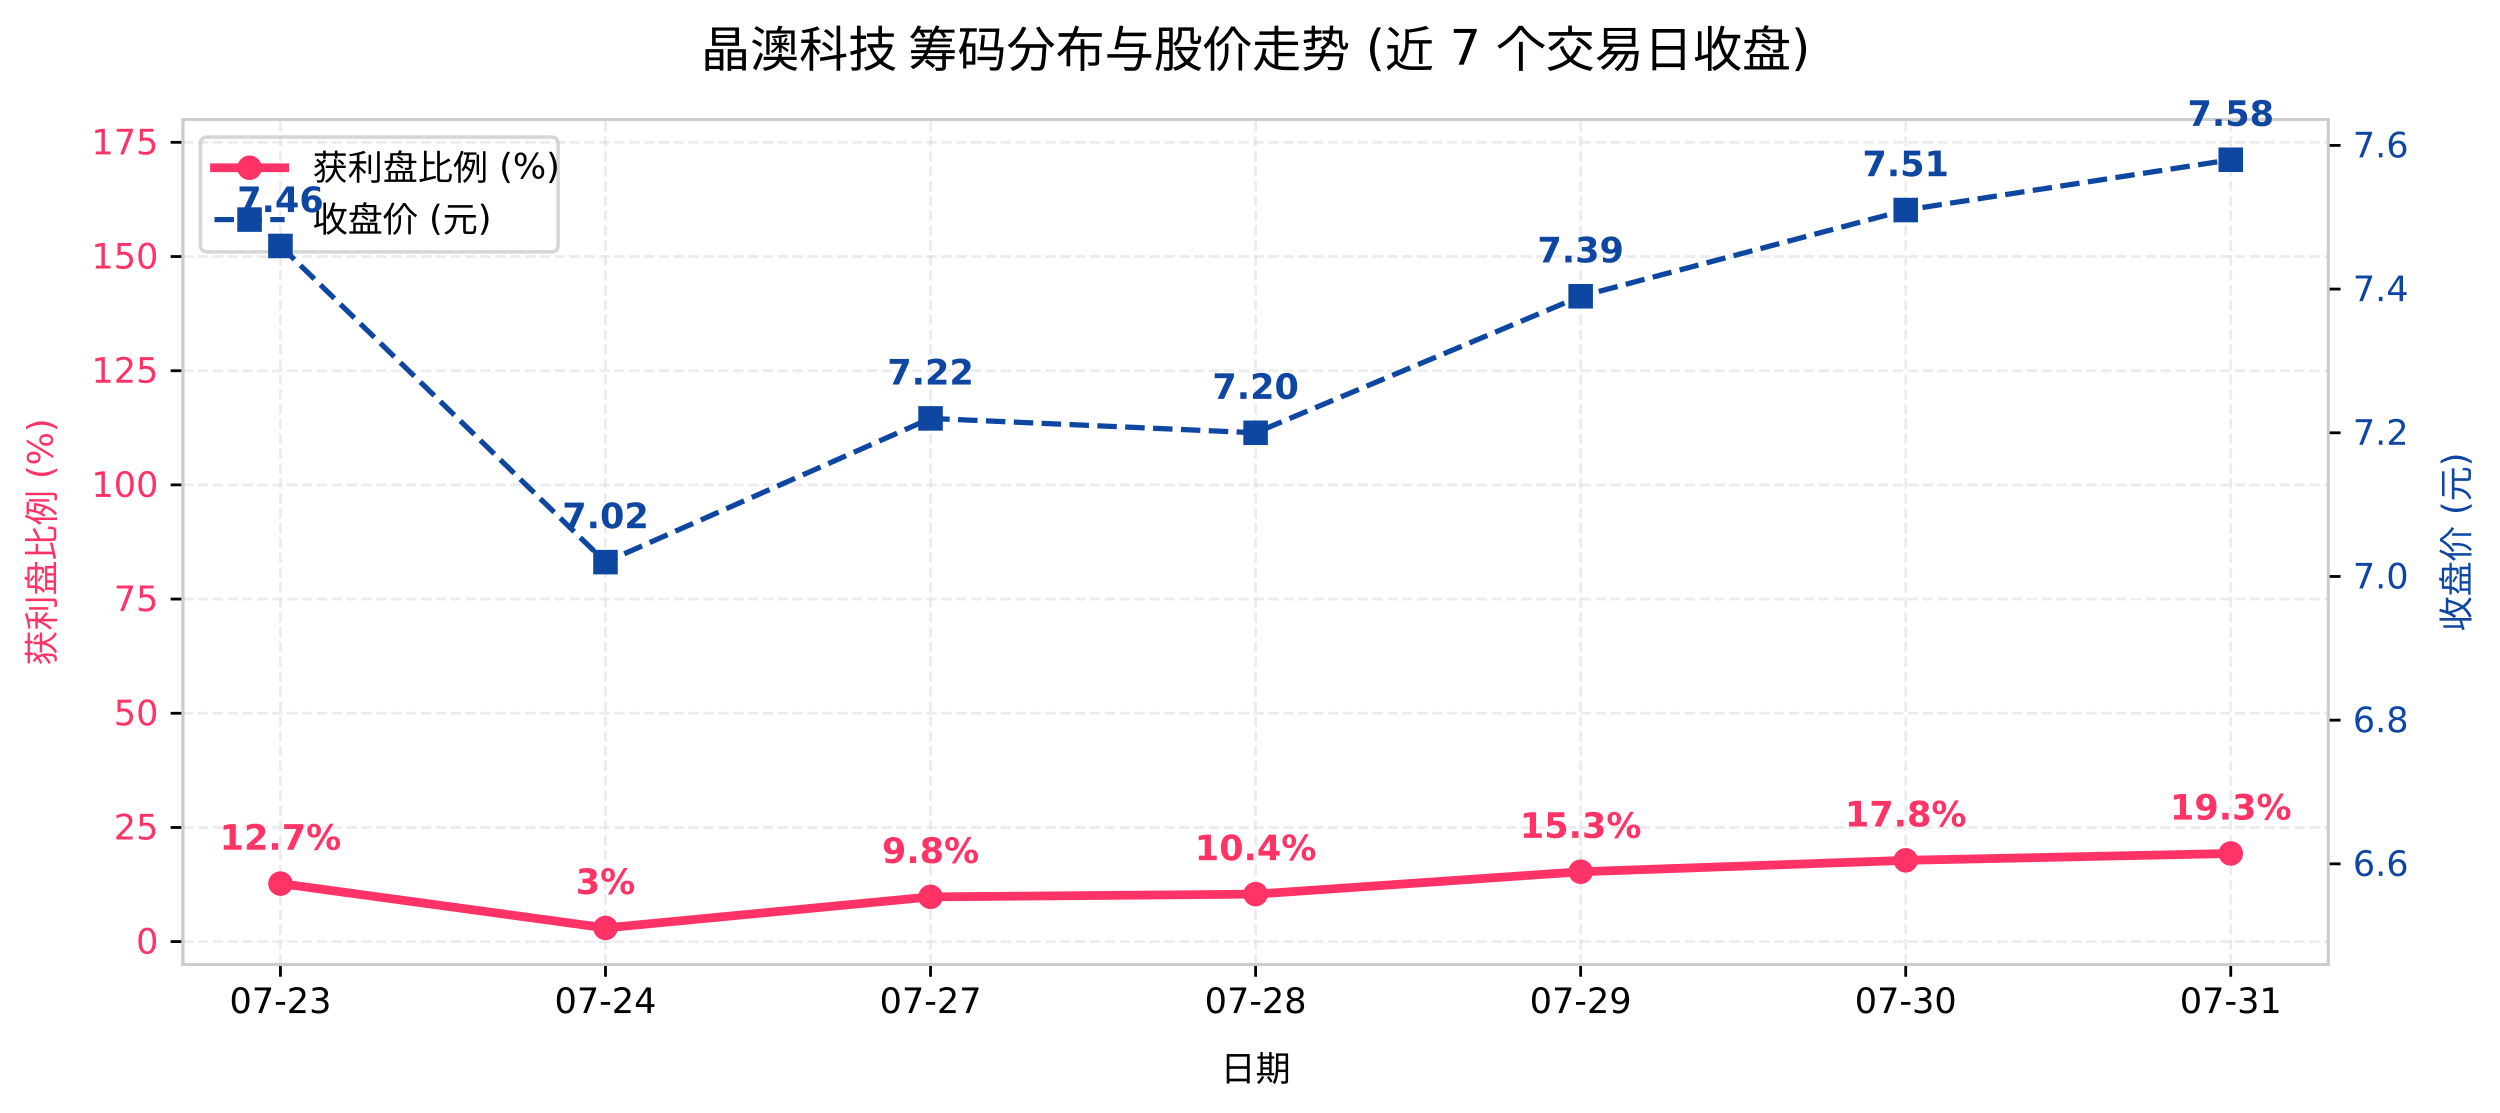
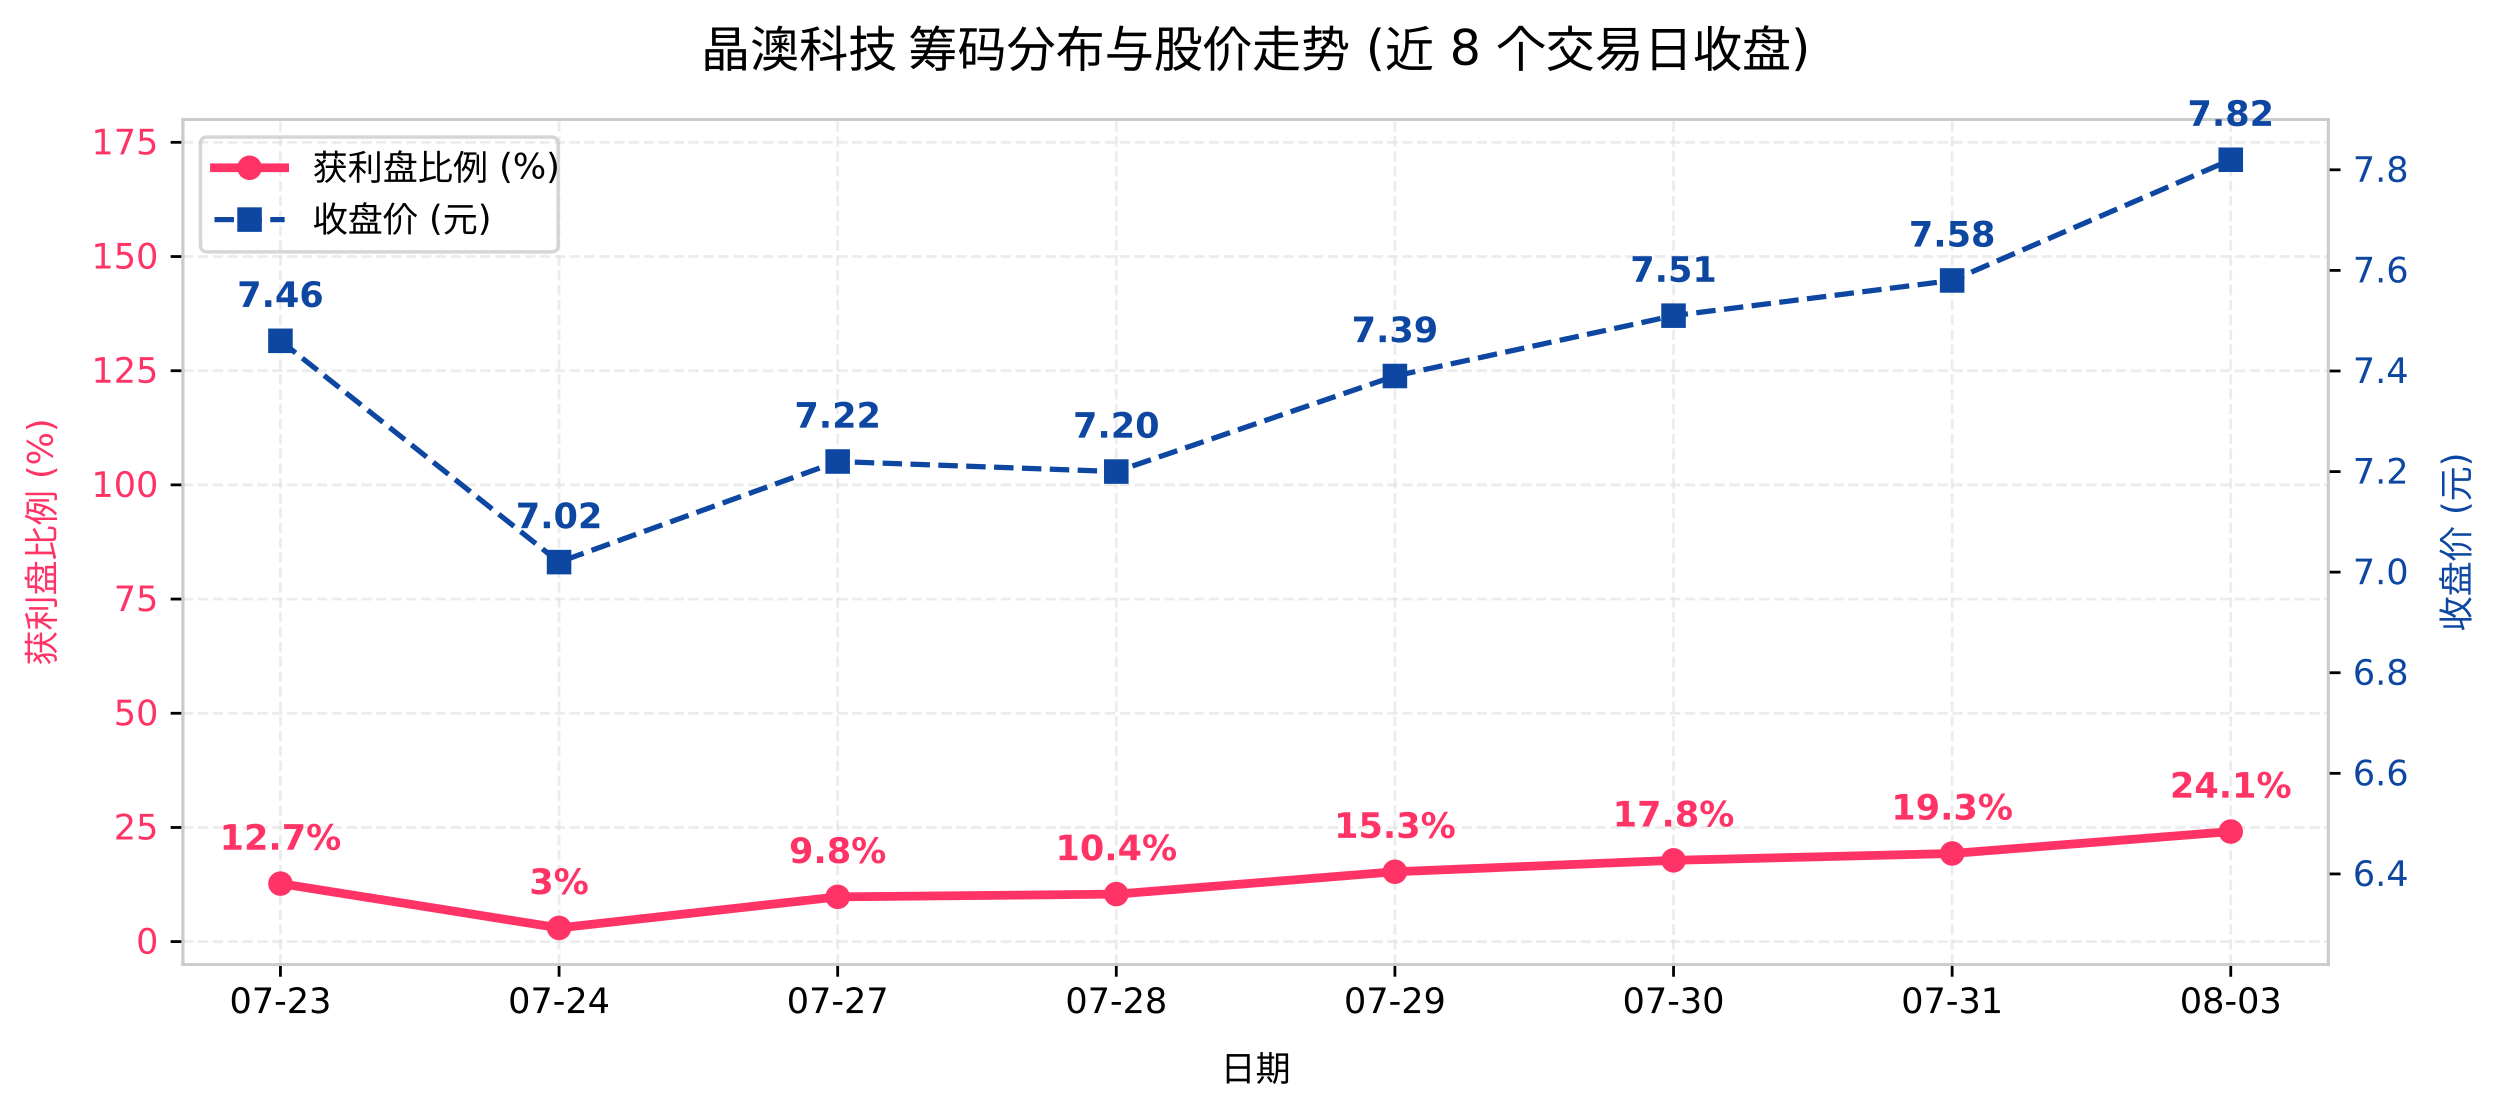
<svg xmlns="http://www.w3.org/2000/svg" xmlns:xlink="http://www.w3.org/1999/xlink" width="712.881pt" height="317.148pt" viewBox="0 0 712.881 317.148" version="1.1">
  <defs>
    <style type="text/css">*{stroke-linejoin: round; stroke-linecap: butt}</style>
  </defs>
  <g id="figure_1">
    <g id="patch_1">
      <path d="M 0 317.148  L 712.881 317.148  L 712.881 0  L 0 0  L 0 317.148  z " style="fill: none" />
    </g>
    <g id="axes_1">
      <g id="patch_2">
        <path d="M 52.163 275.017  L 663.913 275.017  L 663.913 34.08  L 52.163 34.08  L 52.163 275.017  z " style="fill: none" />
      </g>
      <g id="matplotlib.axis_1">
        <g id="xtick_1">
          <g id="line2d_1">
-             <path d="M 79.969 275.017  L 79.969 34.08  " clip-path="url(#pd3980b3809)" style="fill: none; stroke-dasharray: 2.96,1.28; stroke-dashoffset: 0; stroke: #e0e0e0; stroke-opacity: 0.6; stroke-width: 0.8" />
+             <path d="M 79.969 275.017  L 79.969 34.08  " clip-path="url(#p3a88a38e28)" style="fill: none; stroke-dasharray: 2.96,1.28; stroke-dashoffset: 0; stroke: #e0e0e0; stroke-opacity: 0.6; stroke-width: 0.8" />
          </g>
          <g id="line2d_2">
            <defs>
-               <path id="m046293ab1d" d="M 0 0  L 0 3.5  " style="stroke: #000000; stroke-width: 0.8" />
+               <path id="m95f840497d" d="M 0 0  L 0 3.5  " style="stroke: #000000; stroke-width: 0.8" />
            </defs>
            <g>
-               <use xlink:href="#m046293ab1d" x="79.969" y="275.017" style="stroke: #000000; stroke-width: 0.8" />
+               <use xlink:href="#m95f840497d" x="79.969" y="275.017" style="stroke: #000000; stroke-width: 0.8" />
            </g>
          </g>
          <g id="text_1">
            <text style="font: 10px 'WenQuanYi Zen Hei', 'DejaVu Sans', 'Arial', sans-serif; text-anchor: middle" x="79.969" y="288.873" transform="rotate(-0 79.96932 288.8728)">07-23</text>
          </g>
        </g>
        <g id="xtick_2">
          <g id="line2d_3">
-             <path d="M 172.659 275.017  L 172.659 34.08  " clip-path="url(#pd3980b3809)" style="fill: none; stroke-dasharray: 2.96,1.28; stroke-dashoffset: 0; stroke: #e0e0e0; stroke-opacity: 0.6; stroke-width: 0.8" />
+             <path d="M 159.417 275.017  L 159.417 34.08  " clip-path="url(#p3a88a38e28)" style="fill: none; stroke-dasharray: 2.96,1.28; stroke-dashoffset: 0; stroke: #e0e0e0; stroke-opacity: 0.6; stroke-width: 0.8" />
          </g>
          <g id="line2d_4">
            <g>
-               <use xlink:href="#m046293ab1d" x="172.659" y="275.017" style="stroke: #000000; stroke-width: 0.8" />
+               <use xlink:href="#m95f840497d" x="159.417" y="275.017" style="stroke: #000000; stroke-width: 0.8" />
            </g>
          </g>
          <g id="text_2">
-             <text style="font: 10px 'WenQuanYi Zen Hei', 'DejaVu Sans', 'Arial', sans-serif; text-anchor: middle" x="172.659" y="288.873" transform="rotate(-0 172.6587 288.8728)">07-24</text>
+             <text style="font: 10px 'WenQuanYi Zen Hei', 'DejaVu Sans', 'Arial', sans-serif; text-anchor: middle" x="159.417" y="288.873" transform="rotate(-0 159.4174 288.8728)">07-24</text>
          </g>
        </g>
        <g id="xtick_3">
          <g id="line2d_5">
-             <path d="M 265.348 275.017  L 265.348 34.08  " clip-path="url(#pd3980b3809)" style="fill: none; stroke-dasharray: 2.96,1.28; stroke-dashoffset: 0; stroke: #e0e0e0; stroke-opacity: 0.6; stroke-width: 0.8" />
+             <path d="M 238.865 275.017  L 238.865 34.08  " clip-path="url(#p3a88a38e28)" style="fill: none; stroke-dasharray: 2.96,1.28; stroke-dashoffset: 0; stroke: #e0e0e0; stroke-opacity: 0.6; stroke-width: 0.8" />
          </g>
          <g id="line2d_6">
            <g>
-               <use xlink:href="#m046293ab1d" x="265.348" y="275.017" style="stroke: #000000; stroke-width: 0.8" />
+               <use xlink:href="#m95f840497d" x="238.865" y="275.017" style="stroke: #000000; stroke-width: 0.8" />
            </g>
          </g>
          <g id="text_3">
-             <text style="font: 10px 'WenQuanYi Zen Hei', 'DejaVu Sans', 'Arial', sans-serif; text-anchor: middle" x="265.348" y="288.873" transform="rotate(-0 265.3481 288.8728)">07-27</text>
+             <text style="font: 10px 'WenQuanYi Zen Hei', 'DejaVu Sans', 'Arial', sans-serif; text-anchor: middle" x="238.865" y="288.873" transform="rotate(-0 238.8654 288.8728)">07-27</text>
          </g>
        </g>
        <g id="xtick_4">
          <g id="line2d_7">
-             <path d="M 358.038 275.017  L 358.038 34.08  " clip-path="url(#pd3980b3809)" style="fill: none; stroke-dasharray: 2.96,1.28; stroke-dashoffset: 0; stroke: #e0e0e0; stroke-opacity: 0.6; stroke-width: 0.8" />
+             <path d="M 318.313 275.017  L 318.313 34.08  " clip-path="url(#p3a88a38e28)" style="fill: none; stroke-dasharray: 2.96,1.28; stroke-dashoffset: 0; stroke: #e0e0e0; stroke-opacity: 0.6; stroke-width: 0.8" />
          </g>
          <g id="line2d_8">
            <g>
-               <use xlink:href="#m046293ab1d" x="358.038" y="275.017" style="stroke: #000000; stroke-width: 0.8" />
+               <use xlink:href="#m95f840497d" x="318.313" y="275.017" style="stroke: #000000; stroke-width: 0.8" />
            </g>
          </g>
          <g id="text_4">
-             <text style="font: 10px 'WenQuanYi Zen Hei', 'DejaVu Sans', 'Arial', sans-serif; text-anchor: middle" x="358.038" y="288.873" transform="rotate(-0 358.0375 288.8728)">07-28</text>
+             <text style="font: 10px 'WenQuanYi Zen Hei', 'DejaVu Sans', 'Arial', sans-serif; text-anchor: middle" x="318.313" y="288.873" transform="rotate(-0 318.3135 288.8728)">07-28</text>
          </g>
        </g>
        <g id="xtick_5">
          <g id="line2d_9">
-             <path d="M 450.727 275.017  L 450.727 34.08  " clip-path="url(#pd3980b3809)" style="fill: none; stroke-dasharray: 2.96,1.28; stroke-dashoffset: 0; stroke: #e0e0e0; stroke-opacity: 0.6; stroke-width: 0.8" />
+             <path d="M 397.762 275.017  L 397.762 34.08  " clip-path="url(#p3a88a38e28)" style="fill: none; stroke-dasharray: 2.96,1.28; stroke-dashoffset: 0; stroke: #e0e0e0; stroke-opacity: 0.6; stroke-width: 0.8" />
          </g>
          <g id="line2d_10">
            <g>
-               <use xlink:href="#m046293ab1d" x="450.727" y="275.017" style="stroke: #000000; stroke-width: 0.8" />
+               <use xlink:href="#m95f840497d" x="397.762" y="275.017" style="stroke: #000000; stroke-width: 0.8" />
            </g>
          </g>
          <g id="text_5">
-             <text style="font: 10px 'WenQuanYi Zen Hei', 'DejaVu Sans', 'Arial', sans-serif; text-anchor: middle" x="450.727" y="288.873" transform="rotate(-0 450.7269 288.8728)">07-29</text>
+             <text style="font: 10px 'WenQuanYi Zen Hei', 'DejaVu Sans', 'Arial', sans-serif; text-anchor: middle" x="397.762" y="288.873" transform="rotate(-0 397.7615 288.8728)">07-29</text>
          </g>
        </g>
        <g id="xtick_6">
          <g id="line2d_11">
-             <path d="M 543.416 275.017  L 543.416 34.08  " clip-path="url(#pd3980b3809)" style="fill: none; stroke-dasharray: 2.96,1.28; stroke-dashoffset: 0; stroke: #e0e0e0; stroke-opacity: 0.6; stroke-width: 0.8" />
+             <path d="M 477.21 275.017  L 477.21 34.08  " clip-path="url(#p3a88a38e28)" style="fill: none; stroke-dasharray: 2.96,1.28; stroke-dashoffset: 0; stroke: #e0e0e0; stroke-opacity: 0.6; stroke-width: 0.8" />
          </g>
          <g id="line2d_12">
            <g>
-               <use xlink:href="#m046293ab1d" x="543.416" y="275.017" style="stroke: #000000; stroke-width: 0.8" />
+               <use xlink:href="#m95f840497d" x="477.21" y="275.017" style="stroke: #000000; stroke-width: 0.8" />
            </g>
          </g>
          <g id="text_6">
-             <text style="font: 10px 'WenQuanYi Zen Hei', 'DejaVu Sans', 'Arial', sans-serif; text-anchor: middle" x="543.416" y="288.873" transform="rotate(-0 543.4163 288.8728)">07-30</text>
+             <text style="font: 10px 'WenQuanYi Zen Hei', 'DejaVu Sans', 'Arial', sans-serif; text-anchor: middle" x="477.21" y="288.873" transform="rotate(-0 477.2096 288.8728)">07-30</text>
          </g>
        </g>
        <g id="xtick_7">
          <g id="line2d_13">
-             <path d="M 636.106 275.017  L 636.106 34.08  " clip-path="url(#pd3980b3809)" style="fill: none; stroke-dasharray: 2.96,1.28; stroke-dashoffset: 0; stroke: #e0e0e0; stroke-opacity: 0.6; stroke-width: 0.8" />
+             <path d="M 556.658 275.017  L 556.658 34.08  " clip-path="url(#p3a88a38e28)" style="fill: none; stroke-dasharray: 2.96,1.28; stroke-dashoffset: 0; stroke: #e0e0e0; stroke-opacity: 0.6; stroke-width: 0.8" />
          </g>
          <g id="line2d_14">
            <g>
-               <use xlink:href="#m046293ab1d" x="636.106" y="275.017" style="stroke: #000000; stroke-width: 0.8" />
+               <use xlink:href="#m95f840497d" x="556.658" y="275.017" style="stroke: #000000; stroke-width: 0.8" />
            </g>
          </g>
          <g id="text_7">
-             <text style="font: 10px 'WenQuanYi Zen Hei', 'DejaVu Sans', 'Arial', sans-serif; text-anchor: middle" x="636.106" y="288.873" transform="rotate(-0 636.1057 288.8728)">07-31</text>
-           </g>
-         </g>
-         <g id="text_8">
+             <text style="font: 10px 'WenQuanYi Zen Hei', 'DejaVu Sans', 'Arial', sans-serif; text-anchor: middle" x="556.658" y="288.873" transform="rotate(-0 556.6576 288.8728)">07-31</text>
+           </g>
+         </g>
+         <g id="xtick_8">
+           <g id="line2d_15">
+             <path d="M 636.106 275.017  L 636.106 34.08  " clip-path="url(#p3a88a38e28)" style="fill: none; stroke-dasharray: 2.96,1.28; stroke-dashoffset: 0; stroke: #e0e0e0; stroke-opacity: 0.6; stroke-width: 0.8" />
+           </g>
+           <g id="line2d_16">
+             <g>
+               <use xlink:href="#m95f840497d" x="636.106" y="275.017" style="stroke: #000000; stroke-width: 0.8" />
+             </g>
+           </g>
+           <g id="text_8">
+             <text style="font: 10px 'WenQuanYi Zen Hei', 'DejaVu Sans', 'Arial', sans-serif; text-anchor: middle" x="636.106" y="288.873" transform="rotate(-0 636.1057 288.8728)">08-03</text>
+           </g>
+         </g>
+         <g id="text_9">
          <text style="font: 10px 'WenQuanYi Zen Hei', 'DejaVu Sans', 'Arial', sans-serif; text-anchor: middle" x="358.038" y="308.287" transform="rotate(-0 358.0375 308.2869)">日期</text>
        </g>
      </g>
      <g id="matplotlib.axis_2">
        <g id="ytick_1">
-           <g id="line2d_15">
-             <path d="M 52.163 268.505  L 663.913 268.505  " clip-path="url(#pd3980b3809)" style="fill: none; stroke-dasharray: 2.96,1.28; stroke-dashoffset: 0; stroke: #e0e0e0; stroke-opacity: 0.6; stroke-width: 0.8" />
-           </g>
-           <g id="line2d_16">
+           <g id="line2d_17">
+             <path d="M 52.163 268.505  L 663.913 268.505  " clip-path="url(#p3a88a38e28)" style="fill: none; stroke-dasharray: 2.96,1.28; stroke-dashoffset: 0; stroke: #e0e0e0; stroke-opacity: 0.6; stroke-width: 0.8" />
+           </g>
+           <g id="line2d_18">
            <defs>
-               <path id="m2f184c5ee8" d="M 0 0  L -3.5 0  " style="stroke: #000000; stroke-width: 0.8" />
+               <path id="mf91c1b46e1" d="M 0 0  L -3.5 0  " style="stroke: #000000; stroke-width: 0.8" />
            </defs>
            <g>
-               <use xlink:href="#m2f184c5ee8" x="52.163" y="268.505" style="stroke: #000000; stroke-width: 0.8" />
-             </g>
-           </g>
-           <g id="text_9">
+               <use xlink:href="#mf91c1b46e1" x="52.163" y="268.505" style="stroke: #000000; stroke-width: 0.8" />
+             </g>
+           </g>
+           <g id="text_10">
            <text style="fill: #ff3366; font: 10px 'WenQuanYi Zen Hei', 'DejaVu Sans', 'Arial', sans-serif; text-anchor: end" x="45.163" y="271.933" transform="rotate(-0 45.1625 271.9329)">0</text>
          </g>
        </g>
        <g id="ytick_2">
-           <g id="line2d_17">
-             <path d="M 52.163 235.946  L 663.913 235.946  " clip-path="url(#pd3980b3809)" style="fill: none; stroke-dasharray: 2.96,1.28; stroke-dashoffset: 0; stroke: #e0e0e0; stroke-opacity: 0.6; stroke-width: 0.8" />
-           </g>
-           <g id="line2d_18">
-             <g>
-               <use xlink:href="#m2f184c5ee8" x="52.163" y="235.946" style="stroke: #000000; stroke-width: 0.8" />
-             </g>
-           </g>
-           <g id="text_10">
+           <g id="line2d_19">
+             <path d="M 52.163 235.946  L 663.913 235.946  " clip-path="url(#p3a88a38e28)" style="fill: none; stroke-dasharray: 2.96,1.28; stroke-dashoffset: 0; stroke: #e0e0e0; stroke-opacity: 0.6; stroke-width: 0.8" />
+           </g>
+           <g id="line2d_20">
+             <g>
+               <use xlink:href="#mf91c1b46e1" x="52.163" y="235.946" style="stroke: #000000; stroke-width: 0.8" />
+             </g>
+           </g>
+           <g id="text_11">
            <text style="fill: #ff3366; font: 10px 'WenQuanYi Zen Hei', 'DejaVu Sans', 'Arial', sans-serif; text-anchor: end" x="45.163" y="239.374" transform="rotate(-0 45.1625 239.3739)">25</text>
          </g>
        </g>
        <g id="ytick_3">
-           <g id="line2d_19">
-             <path d="M 52.163 203.387  L 663.913 203.387  " clip-path="url(#pd3980b3809)" style="fill: none; stroke-dasharray: 2.96,1.28; stroke-dashoffset: 0; stroke: #e0e0e0; stroke-opacity: 0.6; stroke-width: 0.8" />
-           </g>
-           <g id="line2d_20">
-             <g>
-               <use xlink:href="#m2f184c5ee8" x="52.163" y="203.387" style="stroke: #000000; stroke-width: 0.8" />
-             </g>
-           </g>
-           <g id="text_11">
+           <g id="line2d_21">
+             <path d="M 52.163 203.387  L 663.913 203.387  " clip-path="url(#p3a88a38e28)" style="fill: none; stroke-dasharray: 2.96,1.28; stroke-dashoffset: 0; stroke: #e0e0e0; stroke-opacity: 0.6; stroke-width: 0.8" />
+           </g>
+           <g id="line2d_22">
+             <g>
+               <use xlink:href="#mf91c1b46e1" x="52.163" y="203.387" style="stroke: #000000; stroke-width: 0.8" />
+             </g>
+           </g>
+           <g id="text_12">
            <text style="fill: #ff3366; font: 10px 'WenQuanYi Zen Hei', 'DejaVu Sans', 'Arial', sans-serif; text-anchor: end" x="45.163" y="206.815" transform="rotate(-0 45.1625 206.815)">50</text>
          </g>
        </g>
        <g id="ytick_4">
-           <g id="line2d_21">
-             <path d="M 52.163 170.828  L 663.913 170.828  " clip-path="url(#pd3980b3809)" style="fill: none; stroke-dasharray: 2.96,1.28; stroke-dashoffset: 0; stroke: #e0e0e0; stroke-opacity: 0.6; stroke-width: 0.8" />
-           </g>
-           <g id="line2d_22">
-             <g>
-               <use xlink:href="#m2f184c5ee8" x="52.163" y="170.828" style="stroke: #000000; stroke-width: 0.8" />
-             </g>
-           </g>
-           <g id="text_12">
+           <g id="line2d_23">
+             <path d="M 52.163 170.828  L 663.913 170.828  " clip-path="url(#p3a88a38e28)" style="fill: none; stroke-dasharray: 2.96,1.28; stroke-dashoffset: 0; stroke: #e0e0e0; stroke-opacity: 0.6; stroke-width: 0.8" />
+           </g>
+           <g id="line2d_24">
+             <g>
+               <use xlink:href="#mf91c1b46e1" x="52.163" y="170.828" style="stroke: #000000; stroke-width: 0.8" />
+             </g>
+           </g>
+           <g id="text_13">
            <text style="fill: #ff3366; font: 10px 'WenQuanYi Zen Hei', 'DejaVu Sans', 'Arial', sans-serif; text-anchor: end" x="45.163" y="174.256" transform="rotate(-0 45.1625 174.256)">75</text>
          </g>
        </g>
        <g id="ytick_5">
-           <g id="line2d_23">
-             <path d="M 52.163 138.269  L 663.913 138.269  " clip-path="url(#pd3980b3809)" style="fill: none; stroke-dasharray: 2.96,1.28; stroke-dashoffset: 0; stroke: #e0e0e0; stroke-opacity: 0.6; stroke-width: 0.8" />
-           </g>
-           <g id="line2d_24">
-             <g>
-               <use xlink:href="#m2f184c5ee8" x="52.163" y="138.269" style="stroke: #000000; stroke-width: 0.8" />
-             </g>
-           </g>
-           <g id="text_13">
+           <g id="line2d_25">
+             <path d="M 52.163 138.269  L 663.913 138.269  " clip-path="url(#p3a88a38e28)" style="fill: none; stroke-dasharray: 2.96,1.28; stroke-dashoffset: 0; stroke: #e0e0e0; stroke-opacity: 0.6; stroke-width: 0.8" />
+           </g>
+           <g id="line2d_26">
+             <g>
+               <use xlink:href="#mf91c1b46e1" x="52.163" y="138.269" style="stroke: #000000; stroke-width: 0.8" />
+             </g>
+           </g>
+           <g id="text_14">
            <text style="fill: #ff3366; font: 10px 'WenQuanYi Zen Hei', 'DejaVu Sans', 'Arial', sans-serif; text-anchor: end" x="45.163" y="141.697" transform="rotate(-0 45.1625 141.6971)">100</text>
          </g>
        </g>
        <g id="ytick_6">
-           <g id="line2d_25">
-             <path d="M 52.163 105.71  L 663.913 105.71  " clip-path="url(#pd3980b3809)" style="fill: none; stroke-dasharray: 2.96,1.28; stroke-dashoffset: 0; stroke: #e0e0e0; stroke-opacity: 0.6; stroke-width: 0.8" />
-           </g>
-           <g id="line2d_26">
-             <g>
-               <use xlink:href="#m2f184c5ee8" x="52.163" y="105.71" style="stroke: #000000; stroke-width: 0.8" />
-             </g>
-           </g>
-           <g id="text_14">
+           <g id="line2d_27">
+             <path d="M 52.163 105.71  L 663.913 105.71  " clip-path="url(#p3a88a38e28)" style="fill: none; stroke-dasharray: 2.96,1.28; stroke-dashoffset: 0; stroke: #e0e0e0; stroke-opacity: 0.6; stroke-width: 0.8" />
+           </g>
+           <g id="line2d_28">
+             <g>
+               <use xlink:href="#mf91c1b46e1" x="52.163" y="105.71" style="stroke: #000000; stroke-width: 0.8" />
+             </g>
+           </g>
+           <g id="text_15">
            <text style="fill: #ff3366; font: 10px 'WenQuanYi Zen Hei', 'DejaVu Sans', 'Arial', sans-serif; text-anchor: end" x="45.163" y="109.138" transform="rotate(-0 45.1625 109.1381)">125</text>
          </g>
        </g>
        <g id="ytick_7">
-           <g id="line2d_27">
-             <path d="M 52.163 73.151  L 663.913 73.151  " clip-path="url(#pd3980b3809)" style="fill: none; stroke-dasharray: 2.96,1.28; stroke-dashoffset: 0; stroke: #e0e0e0; stroke-opacity: 0.6; stroke-width: 0.8" />
-           </g>
-           <g id="line2d_28">
-             <g>
-               <use xlink:href="#m2f184c5ee8" x="52.163" y="73.151" style="stroke: #000000; stroke-width: 0.8" />
-             </g>
-           </g>
-           <g id="text_15">
+           <g id="line2d_29">
+             <path d="M 52.163 73.151  L 663.913 73.151  " clip-path="url(#p3a88a38e28)" style="fill: none; stroke-dasharray: 2.96,1.28; stroke-dashoffset: 0; stroke: #e0e0e0; stroke-opacity: 0.6; stroke-width: 0.8" />
+           </g>
+           <g id="line2d_30">
+             <g>
+               <use xlink:href="#mf91c1b46e1" x="52.163" y="73.151" style="stroke: #000000; stroke-width: 0.8" />
+             </g>
+           </g>
+           <g id="text_16">
            <text style="fill: #ff3366; font: 10px 'WenQuanYi Zen Hei', 'DejaVu Sans', 'Arial', sans-serif; text-anchor: end" x="45.163" y="76.579" transform="rotate(-0 45.1625 76.57918)">150</text>
          </g>
        </g>
        <g id="ytick_8">
-           <g id="line2d_29">
-             <path d="M 52.163 40.592  L 663.913 40.592  " clip-path="url(#pd3980b3809)" style="fill: none; stroke-dasharray: 2.96,1.28; stroke-dashoffset: 0; stroke: #e0e0e0; stroke-opacity: 0.6; stroke-width: 0.8" />
-           </g>
-           <g id="line2d_30">
-             <g>
-               <use xlink:href="#m2f184c5ee8" x="52.163" y="40.592" style="stroke: #000000; stroke-width: 0.8" />
-             </g>
-           </g>
-           <g id="text_16">
+           <g id="line2d_31">
+             <path d="M 52.163 40.592  L 663.913 40.592  " clip-path="url(#p3a88a38e28)" style="fill: none; stroke-dasharray: 2.96,1.28; stroke-dashoffset: 0; stroke: #e0e0e0; stroke-opacity: 0.6; stroke-width: 0.8" />
+           </g>
+           <g id="line2d_32">
+             <g>
+               <use xlink:href="#mf91c1b46e1" x="52.163" y="40.592" style="stroke: #000000; stroke-width: 0.8" />
+             </g>
+           </g>
+           <g id="text_17">
            <text style="fill: #ff3366; font: 10px 'WenQuanYi Zen Hei', 'DejaVu Sans', 'Arial', sans-serif; text-anchor: end" x="45.163" y="44.02" transform="rotate(-0 45.1625 44.02023)">175</text>
          </g>
        </g>
-         <g id="text_17">
+         <g id="text_18">
          <text style="fill: #ff3366; font: 10px 'WenQuanYi Zen Hei', 'DejaVu Sans', 'Arial', sans-serif; text-anchor: middle" x="15.463" y="154.548" transform="rotate(-90 15.4625 154.5484)">获利盘比例 (%)</text>
        </g>
      </g>
-       <g id="line2d_31">
-         <path d="M 79.969 251.965  L 172.659 264.598  L 265.348 255.742  L 358.038 254.96  L 450.727 248.579  L 543.416 245.323  L 636.106 243.369  " clip-path="url(#pd3980b3809)" style="fill: none; stroke: #ff3366; stroke-width: 2.5; stroke-linecap: square" />
+       <g id="line2d_33">
+         <path d="M 79.969 251.965  L 159.417 264.598  L 238.865 255.742  L 318.313 254.96  L 397.762 248.579  L 477.21 245.323  L 556.658 243.369  L 636.106 237.118  " clip-path="url(#p3a88a38e28)" style="fill: none; stroke: #ff3366; stroke-width: 2.5; stroke-linecap: square" />
        <defs>
-           <path id="mea0b56076a" d="M 0 3  C 0.796 3 1.559 2.684 2.121 2.121  C 2.684 1.559 3 0.796 3 0  C 3 -0.796 2.684 -1.559 2.121 -2.121  C 1.559 -2.684 0.796 -3 0 -3  C -0.796 -3 -1.559 -2.684 -2.121 -2.121  C -2.684 -1.559 -3 -0.796 -3 0  C -3 0.796 -2.684 1.559 -2.121 2.121  C -1.559 2.684 -0.796 3 0 3  z " style="stroke: #ff3366" />
+           <path id="m3f4f98eb46" d="M 0 3  C 0.796 3 1.559 2.684 2.121 2.121  C 2.684 1.559 3 0.796 3 0  C 3 -0.796 2.684 -1.559 2.121 -2.121  C 1.559 -2.684 0.796 -3 0 -3  C -0.796 -3 -1.559 -2.684 -2.121 -2.121  C -2.684 -1.559 -3 -0.796 -3 0  C -3 0.796 -2.684 1.559 -2.121 2.121  C -1.559 2.684 -0.796 3 0 3  z " style="stroke: #ff3366" />
        </defs>
-         <g clip-path="url(#pd3980b3809)">
-           <use xlink:href="#mea0b56076a" x="79.969" y="251.965" style="fill: #ff3366; stroke: #ff3366" />
-           <use xlink:href="#mea0b56076a" x="172.659" y="264.598" style="fill: #ff3366; stroke: #ff3366" />
-           <use xlink:href="#mea0b56076a" x="265.348" y="255.742" style="fill: #ff3366; stroke: #ff3366" />
-           <use xlink:href="#mea0b56076a" x="358.038" y="254.96" style="fill: #ff3366; stroke: #ff3366" />
-           <use xlink:href="#mea0b56076a" x="450.727" y="248.579" style="fill: #ff3366; stroke: #ff3366" />
-           <use xlink:href="#mea0b56076a" x="543.416" y="245.323" style="fill: #ff3366; stroke: #ff3366" />
-           <use xlink:href="#mea0b56076a" x="636.106" y="243.369" style="fill: #ff3366; stroke: #ff3366" />
+         <g clip-path="url(#p3a88a38e28)">
+           <use xlink:href="#m3f4f98eb46" x="79.969" y="251.965" style="fill: #ff3366; stroke: #ff3366" />
+           <use xlink:href="#m3f4f98eb46" x="159.417" y="264.598" style="fill: #ff3366; stroke: #ff3366" />
+           <use xlink:href="#m3f4f98eb46" x="238.865" y="255.742" style="fill: #ff3366; stroke: #ff3366" />
+           <use xlink:href="#m3f4f98eb46" x="318.313" y="254.96" style="fill: #ff3366; stroke: #ff3366" />
+           <use xlink:href="#m3f4f98eb46" x="397.762" y="248.579" style="fill: #ff3366; stroke: #ff3366" />
+           <use xlink:href="#m3f4f98eb46" x="477.21" y="245.323" style="fill: #ff3366; stroke: #ff3366" />
+           <use xlink:href="#m3f4f98eb46" x="556.658" y="243.369" style="fill: #ff3366; stroke: #ff3366" />
+           <use xlink:href="#m3f4f98eb46" x="636.106" y="237.118" style="fill: #ff3366; stroke: #ff3366" />
        </g>
      </g>
      <g id="patch_3">
        <path d="M 52.163 275.017  L 52.163 34.08  " style="fill: none; stroke: #cccccc; stroke-width: 0.8; stroke-linejoin: miter; stroke-linecap: square" />
      </g>
      <g id="patch_4">
        <path d="M 663.913 275.017  L 663.913 34.08  " style="fill: none; stroke: #cccccc; stroke-width: 0.8; stroke-linejoin: miter; stroke-linecap: square" />
      </g>
      <g id="patch_5">
        <path d="M 52.163 275.017  L 663.913 275.017  " style="fill: none; stroke: #cccccc; stroke-width: 0.8; stroke-linejoin: miter; stroke-linecap: square" />
      </g>
      <g id="patch_6">
        <path d="M 52.163 34.08  L 663.913 34.08  " style="fill: none; stroke: #cccccc; stroke-width: 0.8; stroke-linejoin: miter; stroke-linecap: square" />
      </g>
-       <g id="text_18">
+       <g id="text_19">
        <text style="fill: #ff3366; font: 700 10px 'WenQuanYi Zen Hei', 'DejaVu Sans', 'Arial', sans-serif; text-anchor: middle" x="79.969" y="242.304" transform="rotate(-0 79.96932 242.3039)">12.7%</text>
      </g>
-       <g id="text_19">
-         <text style="fill: #ff3366; font: 700 10px 'WenQuanYi Zen Hei', 'DejaVu Sans', 'Arial', sans-serif; text-anchor: middle" x="172.659" y="254.937" transform="rotate(-0 172.6587 254.9368)">3%</text>
-       </g>
      <g id="text_20">
-         <text style="fill: #ff3366; font: 700 10px 'WenQuanYi Zen Hei', 'DejaVu Sans', 'Arial', sans-serif; text-anchor: middle" x="265.348" y="246.081" transform="rotate(-0 265.3481 246.0807)">9.8%</text>
+         <text style="fill: #ff3366; font: 700 10px 'WenQuanYi Zen Hei', 'DejaVu Sans', 'Arial', sans-serif; text-anchor: middle" x="159.417" y="254.937" transform="rotate(-0 159.4174 254.9368)">3%</text>
      </g>
      <g id="text_21">
-         <text style="fill: #ff3366; font: 700 10px 'WenQuanYi Zen Hei', 'DejaVu Sans', 'Arial', sans-serif; text-anchor: middle" x="358.038" y="245.299" transform="rotate(-0 358.0375 245.2993)">10.4%</text>
+         <text style="fill: #ff3366; font: 700 10px 'WenQuanYi Zen Hei', 'DejaVu Sans', 'Arial', sans-serif; text-anchor: middle" x="238.865" y="246.081" transform="rotate(-0 238.8654 246.0807)">9.8%</text>
      </g>
      <g id="text_22">
-         <text style="fill: #ff3366; font: 700 10px 'WenQuanYi Zen Hei', 'DejaVu Sans', 'Arial', sans-serif; text-anchor: middle" x="450.727" y="238.918" transform="rotate(-0 450.7269 238.9178)">15.3%</text>
+         <text style="fill: #ff3366; font: 700 10px 'WenQuanYi Zen Hei', 'DejaVu Sans', 'Arial', sans-serif; text-anchor: middle" x="318.313" y="245.299" transform="rotate(-0 318.3135 245.2993)">10.4%</text>
      </g>
      <g id="text_23">
-         <text style="fill: #ff3366; font: 700 10px 'WenQuanYi Zen Hei', 'DejaVu Sans', 'Arial', sans-serif; text-anchor: middle" x="543.416" y="235.662" transform="rotate(-0 543.4163 235.6619)">17.8%</text>
+         <text style="fill: #ff3366; font: 700 10px 'WenQuanYi Zen Hei', 'DejaVu Sans', 'Arial', sans-serif; text-anchor: middle" x="397.762" y="238.918" transform="rotate(-0 397.7615 238.9178)">15.3%</text>
      </g>
      <g id="text_24">
-         <text style="fill: #ff3366; font: 700 10px 'WenQuanYi Zen Hei', 'DejaVu Sans', 'Arial', sans-serif; text-anchor: middle" x="636.106" y="233.708" transform="rotate(-0 636.1057 233.7083)">19.3%</text>
+         <text style="fill: #ff3366; font: 700 10px 'WenQuanYi Zen Hei', 'DejaVu Sans', 'Arial', sans-serif; text-anchor: middle" x="477.21" y="235.662" transform="rotate(-0 477.2096 235.6619)">17.8%</text>
+       </g>
+       <g id="text_25">
+         <text style="fill: #ff3366; font: 700 10px 'WenQuanYi Zen Hei', 'DejaVu Sans', 'Arial', sans-serif; text-anchor: middle" x="556.658" y="233.708" transform="rotate(-0 556.6576 233.7083)">19.3%</text>
+       </g>
+       <g id="text_26">
+         <text style="fill: #ff3366; font: 700 10px 'WenQuanYi Zen Hei', 'DejaVu Sans', 'Arial', sans-serif; text-anchor: middle" x="636.106" y="227.457" transform="rotate(-0 636.1057 227.457)">24.1%</text>
      </g>
      <g id="legend_1">
        <g id="patch_7">
          <path d="M 59.163 71.829  L 157.15 71.829  Q 159.15 71.829 159.15 69.829  L 159.15 41.08  Q 159.15 39.08 157.15 39.08  L 59.163 39.08  Q 57.163 39.08 57.163 41.08  L 57.163 69.829  Q 57.163 71.829 59.163 71.829  L 59.163 71.829  z " style="fill: none; opacity: 0.8; stroke: #cccccc; stroke-linejoin: miter" />
        </g>
-         <g id="line2d_32">
+         <g id="line2d_34">
          <path d="M 61.163 47.843  L 71.162 47.843  L 81.162 47.843  " style="fill: none; stroke: #ff3366; stroke-width: 2.5; stroke-linecap: square" />
          <g>
-             <use xlink:href="#mea0b56076a" x="71.162" y="47.843" style="fill: #ff3366; stroke: #ff3366" />
-           </g>
-         </g>
-         <g id="text_25">
+             <use xlink:href="#m3f4f98eb46" x="71.162" y="47.843" style="fill: #ff3366; stroke: #ff3366" />
+           </g>
+         </g>
+         <g id="text_27">
          <text style="font: 10px 'WenQuanYi Zen Hei', 'DejaVu Sans', 'Arial', sans-serif; text-anchor: start" x="89.162" y="51.343" transform="rotate(-0 89.1625 51.34281)">获利盘比例 (%)</text>
        </g>
-         <g id="line2d_33">
+         <g id="line2d_35">
          <path d="M 61.163 62.619  L 71.162 62.619  L 81.162 62.619  " style="fill: none; stroke-dasharray: 5.55,2.4; stroke-dashoffset: 0; stroke: #0d47a1; stroke-width: 1.5" />
          <defs>
-             <path id="m27af660f14" d="M -3 3  L 3 3  L 3 -3  L -3 -3  z " style="stroke: #0d47a1; stroke-linejoin: miter" />
+             <path id="m7ee326ccc3" d="M -3 3  L 3 3  L 3 -3  L -3 -3  z " style="stroke: #0d47a1; stroke-linejoin: miter" />
          </defs>
          <g>
-             <use xlink:href="#m27af660f14" x="71.162" y="62.619" style="fill: #0d47a1; stroke: #0d47a1; stroke-linejoin: miter" />
-           </g>
-         </g>
-         <g id="text_26">
+             <use xlink:href="#m7ee326ccc3" x="71.162" y="62.619" style="fill: #0d47a1; stroke: #0d47a1; stroke-linejoin: miter" />
+           </g>
+         </g>
+         <g id="text_28">
          <text style="font: 10px 'WenQuanYi Zen Hei', 'DejaVu Sans', 'Arial', sans-serif; text-anchor: start" x="89.162" y="66.119" transform="rotate(-0 89.1625 66.11938)">收盘价 (元)</text>
        </g>
      </g>
    </g>
    <g id="axes_2">
      <g id="matplotlib.axis_3">
        <g id="ytick_9">
-           <g id="line2d_34">
+           <g id="line2d_36">
            <defs>
-               <path id="m5817ad42a3" d="M 0 0  L 3.5 0  " style="stroke: #000000; stroke-width: 0.8" />
+               <path id="m26dc86c9f0" d="M 0 0  L 3.5 0  " style="stroke: #000000; stroke-width: 0.8" />
            </defs>
            <g>
-               <use xlink:href="#m5817ad42a3" x="663.913" y="246.334" style="stroke: #000000; stroke-width: 0.8" />
-             </g>
-           </g>
-           <g id="text_27">
-             <text style="fill: #0d47a1; font: 10px 'WenQuanYi Zen Hei', 'DejaVu Sans', 'Arial', sans-serif; text-anchor: start" x="670.913" y="249.762" transform="rotate(-0 670.9125 249.7618)">6.6</text>
+               <use xlink:href="#m26dc86c9f0" x="663.913" y="249.202" style="stroke: #000000; stroke-width: 0.8" />
+             </g>
+           </g>
+           <g id="text_29">
+             <text style="fill: #0d47a1; font: 10px 'WenQuanYi Zen Hei', 'DejaVu Sans', 'Arial', sans-serif; text-anchor: start" x="670.913" y="252.63" transform="rotate(-0 670.9125 252.6301)">6.4</text>
          </g>
        </g>
        <g id="ytick_10">
-           <g id="line2d_35">
-             <g>
-               <use xlink:href="#m5817ad42a3" x="663.913" y="205.358" style="stroke: #000000; stroke-width: 0.8" />
-             </g>
-           </g>
-           <g id="text_28">
-             <text style="fill: #0d47a1; font: 10px 'WenQuanYi Zen Hei', 'DejaVu Sans', 'Arial', sans-serif; text-anchor: start" x="670.913" y="208.786" transform="rotate(-0 670.9125 208.7862)">6.8</text>
+           <g id="line2d_37">
+             <g>
+               <use xlink:href="#m26dc86c9f0" x="663.913" y="220.519" style="stroke: #000000; stroke-width: 0.8" />
+             </g>
+           </g>
+           <g id="text_30">
+             <text style="fill: #0d47a1; font: 10px 'WenQuanYi Zen Hei', 'DejaVu Sans', 'Arial', sans-serif; text-anchor: start" x="670.913" y="223.947" transform="rotate(-0 670.9125 223.9472)">6.6</text>
          </g>
        </g>
        <g id="ytick_11">
-           <g id="line2d_36">
-             <g>
-               <use xlink:href="#m5817ad42a3" x="663.913" y="164.383" style="stroke: #000000; stroke-width: 0.8" />
-             </g>
-           </g>
-           <g id="text_29">
-             <text style="fill: #0d47a1; font: 10px 'WenQuanYi Zen Hei', 'DejaVu Sans', 'Arial', sans-serif; text-anchor: start" x="670.913" y="167.811" transform="rotate(-0 670.9125 167.8107)">7.0</text>
+           <g id="line2d_38">
+             <g>
+               <use xlink:href="#m26dc86c9f0" x="663.913" y="191.836" style="stroke: #000000; stroke-width: 0.8" />
+             </g>
+           </g>
+           <g id="text_31">
+             <text style="fill: #0d47a1; font: 10px 'WenQuanYi Zen Hei', 'DejaVu Sans', 'Arial', sans-serif; text-anchor: start" x="670.913" y="195.264" transform="rotate(-0 670.9125 195.2643)">6.8</text>
          </g>
        </g>
        <g id="ytick_12">
-           <g id="line2d_37">
-             <g>
-               <use xlink:href="#m5817ad42a3" x="663.913" y="123.407" style="stroke: #000000; stroke-width: 0.8" />
-             </g>
-           </g>
-           <g id="text_30">
-             <text style="fill: #0d47a1; font: 10px 'WenQuanYi Zen Hei', 'DejaVu Sans', 'Arial', sans-serif; text-anchor: start" x="670.913" y="126.835" transform="rotate(-0 670.9125 126.8351)">7.2</text>
+           <g id="line2d_39">
+             <g>
+               <use xlink:href="#m26dc86c9f0" x="663.913" y="163.153" style="stroke: #000000; stroke-width: 0.8" />
+             </g>
+           </g>
+           <g id="text_32">
+             <text style="fill: #0d47a1; font: 10px 'WenQuanYi Zen Hei', 'DejaVu Sans', 'Arial', sans-serif; text-anchor: start" x="670.913" y="166.581" transform="rotate(-0 670.9125 166.5814)">7.0</text>
          </g>
        </g>
        <g id="ytick_13">
-           <g id="line2d_38">
-             <g>
-               <use xlink:href="#m5817ad42a3" x="663.913" y="82.431" style="stroke: #000000; stroke-width: 0.8" />
-             </g>
-           </g>
-           <g id="text_31">
-             <text style="fill: #0d47a1; font: 10px 'WenQuanYi Zen Hei', 'DejaVu Sans', 'Arial', sans-serif; text-anchor: start" x="670.913" y="85.86" transform="rotate(-0 670.9125 85.85959)">7.4</text>
+           <g id="line2d_40">
+             <g>
+               <use xlink:href="#m26dc86c9f0" x="663.913" y="134.47" style="stroke: #000000; stroke-width: 0.8" />
+             </g>
+           </g>
+           <g id="text_33">
+             <text style="fill: #0d47a1; font: 10px 'WenQuanYi Zen Hei', 'DejaVu Sans', 'Arial', sans-serif; text-anchor: start" x="670.913" y="137.899" transform="rotate(-0 670.9125 137.8985)">7.2</text>
          </g>
        </g>
        <g id="ytick_14">
-           <g id="line2d_39">
-             <g>
-               <use xlink:href="#m5817ad42a3" x="663.913" y="41.456" style="stroke: #000000; stroke-width: 0.8" />
-             </g>
-           </g>
-           <g id="text_32">
-             <text style="fill: #0d47a1; font: 10px 'WenQuanYi Zen Hei', 'DejaVu Sans', 'Arial', sans-serif; text-anchor: start" x="670.913" y="44.884" transform="rotate(-0 670.9125 44.88404)">7.6</text>
-           </g>
-         </g>
-         <g id="text_33">
+           <g id="line2d_41">
+             <g>
+               <use xlink:href="#m26dc86c9f0" x="663.913" y="105.788" style="stroke: #000000; stroke-width: 0.8" />
+             </g>
+           </g>
+           <g id="text_34">
+             <text style="fill: #0d47a1; font: 10px 'WenQuanYi Zen Hei', 'DejaVu Sans', 'Arial', sans-serif; text-anchor: start" x="670.913" y="109.216" transform="rotate(-0 670.9125 109.2157)">7.4</text>
+           </g>
+         </g>
+         <g id="ytick_15">
+           <g id="line2d_42">
+             <g>
+               <use xlink:href="#m26dc86c9f0" x="663.913" y="77.105" style="stroke: #000000; stroke-width: 0.8" />
+             </g>
+           </g>
+           <g id="text_35">
+             <text style="fill: #0d47a1; font: 10px 'WenQuanYi Zen Hei', 'DejaVu Sans', 'Arial', sans-serif; text-anchor: start" x="670.913" y="80.533" transform="rotate(-0 670.9125 80.53277)">7.6</text>
+           </g>
+         </g>
+         <g id="ytick_16">
+           <g id="line2d_43">
+             <g>
+               <use xlink:href="#m26dc86c9f0" x="663.913" y="48.422" style="stroke: #000000; stroke-width: 0.8" />
+             </g>
+           </g>
+           <g id="text_36">
+             <text style="fill: #0d47a1; font: 10px 'WenQuanYi Zen Hei', 'DejaVu Sans', 'Arial', sans-serif; text-anchor: start" x="670.913" y="51.85" transform="rotate(-0 670.9125 51.84988)">7.8</text>
+           </g>
+         </g>
+         <g id="text_37">
          <text style="fill: #0d47a1; font: 10px 'WenQuanYi Zen Hei', 'DejaVu Sans', 'Arial', sans-serif; text-anchor: middle" x="703.972" y="154.548" transform="rotate(-90 703.9719 154.5484)">收盘价 (元)</text>
        </g>
      </g>
-       <g id="line2d_40">
-         <path d="M 79.969 70.139  L 172.659 160.285  L 265.348 119.309  L 358.038 123.407  L 450.727 84.48  L 543.416 59.895  L 636.106 45.553  " clip-path="url(#pd3980b3809)" style="fill: none; stroke-dasharray: 5.55,2.4; stroke-dashoffset: 0; stroke: #0d47a1; stroke-width: 1.5" />
-         <g clip-path="url(#pd3980b3809)">
-           <use xlink:href="#m27af660f14" x="79.969" y="70.139" style="fill: #0d47a1; stroke: #0d47a1; stroke-linejoin: miter" />
-           <use xlink:href="#m27af660f14" x="172.659" y="160.285" style="fill: #0d47a1; stroke: #0d47a1; stroke-linejoin: miter" />
-           <use xlink:href="#m27af660f14" x="265.348" y="119.309" style="fill: #0d47a1; stroke: #0d47a1; stroke-linejoin: miter" />
-           <use xlink:href="#m27af660f14" x="358.038" y="123.407" style="fill: #0d47a1; stroke: #0d47a1; stroke-linejoin: miter" />
-           <use xlink:href="#m27af660f14" x="450.727" y="84.48" style="fill: #0d47a1; stroke: #0d47a1; stroke-linejoin: miter" />
-           <use xlink:href="#m27af660f14" x="543.416" y="59.895" style="fill: #0d47a1; stroke: #0d47a1; stroke-linejoin: miter" />
-           <use xlink:href="#m27af660f14" x="636.106" y="45.553" style="fill: #0d47a1; stroke: #0d47a1; stroke-linejoin: miter" />
+       <g id="line2d_44">
+         <path d="M 79.969 97.183  L 159.417 160.285  L 238.865 131.602  L 318.313 134.47  L 397.762 107.222  L 477.21 90.012  L 556.658 79.973  L 636.106 45.553  " clip-path="url(#p3a88a38e28)" style="fill: none; stroke-dasharray: 5.55,2.4; stroke-dashoffset: 0; stroke: #0d47a1; stroke-width: 1.5" />
+         <g clip-path="url(#p3a88a38e28)">
+           <use xlink:href="#m7ee326ccc3" x="79.969" y="97.183" style="fill: #0d47a1; stroke: #0d47a1; stroke-linejoin: miter" />
+           <use xlink:href="#m7ee326ccc3" x="159.417" y="160.285" style="fill: #0d47a1; stroke: #0d47a1; stroke-linejoin: miter" />
+           <use xlink:href="#m7ee326ccc3" x="238.865" y="131.602" style="fill: #0d47a1; stroke: #0d47a1; stroke-linejoin: miter" />
+           <use xlink:href="#m7ee326ccc3" x="318.313" y="134.47" style="fill: #0d47a1; stroke: #0d47a1; stroke-linejoin: miter" />
+           <use xlink:href="#m7ee326ccc3" x="397.762" y="107.222" style="fill: #0d47a1; stroke: #0d47a1; stroke-linejoin: miter" />
+           <use xlink:href="#m7ee326ccc3" x="477.21" y="90.012" style="fill: #0d47a1; stroke: #0d47a1; stroke-linejoin: miter" />
+           <use xlink:href="#m7ee326ccc3" x="556.658" y="79.973" style="fill: #0d47a1; stroke: #0d47a1; stroke-linejoin: miter" />
+           <use xlink:href="#m7ee326ccc3" x="636.106" y="45.553" style="fill: #0d47a1; stroke: #0d47a1; stroke-linejoin: miter" />
        </g>
      </g>
      <g id="patch_8">
        <path d="M 52.163 275.017  L 52.163 34.08  " style="fill: none; stroke: #cccccc; stroke-width: 0.8; stroke-linejoin: miter; stroke-linecap: square" />
      </g>
      <g id="patch_9">
        <path d="M 663.913 275.017  L 663.913 34.08  " style="fill: none; stroke: #cccccc; stroke-width: 0.8; stroke-linejoin: miter; stroke-linecap: square" />
      </g>
      <g id="patch_10">
        <path d="M 52.163 275.017  L 663.913 275.017  " style="fill: none; stroke: #cccccc; stroke-width: 0.8; stroke-linejoin: miter; stroke-linecap: square" />
      </g>
      <g id="patch_11">
        <path d="M 52.163 34.08  L 663.913 34.08  " style="fill: none; stroke: #cccccc; stroke-width: 0.8; stroke-linejoin: miter; stroke-linecap: square" />
      </g>
-       <g id="text_34">
-         <text style="fill: #0d47a1; font: 700 10px 'WenQuanYi Zen Hei', 'DejaVu Sans', 'Arial', sans-serif; text-anchor: middle" x="79.969" y="60.478" transform="rotate(-0 79.96932 60.47786)">7.46</text>
-       </g>
-       <g id="text_35">
-         <text style="fill: #0d47a1; font: 700 10px 'WenQuanYi Zen Hei', 'DejaVu Sans', 'Arial', sans-serif; text-anchor: middle" x="172.659" y="150.624" transform="rotate(-0 172.6587 150.6241)">7.02</text>
-       </g>
-       <g id="text_36">
-         <text style="fill: #0d47a1; font: 700 10px 'WenQuanYi Zen Hei', 'DejaVu Sans', 'Arial', sans-serif; text-anchor: middle" x="265.348" y="109.649" transform="rotate(-0 265.3481 109.6485)">7.22</text>
-       </g>
-       <g id="text_37">
-         <text style="fill: #0d47a1; font: 700 10px 'WenQuanYi Zen Hei', 'DejaVu Sans', 'Arial', sans-serif; text-anchor: middle" x="358.038" y="113.746" transform="rotate(-0 358.0375 113.7461)">7.20</text>
-       </g>
      <g id="text_38">
-         <text style="fill: #0d47a1; font: 700 10px 'WenQuanYi Zen Hei', 'DejaVu Sans', 'Arial', sans-serif; text-anchor: middle" x="450.727" y="74.819" transform="rotate(-0 450.7269 74.8193)">7.39</text>
+         <text style="fill: #0d47a1; font: 700 10px 'WenQuanYi Zen Hei', 'DejaVu Sans', 'Arial', sans-serif; text-anchor: middle" x="79.969" y="87.522" transform="rotate(-0 79.96932 87.52173)">7.46</text>
      </g>
      <g id="text_39">
-         <text style="fill: #0d47a1; font: 700 10px 'WenQuanYi Zen Hei', 'DejaVu Sans', 'Arial', sans-serif; text-anchor: middle" x="543.416" y="50.234" transform="rotate(-0 543.4163 50.23397)">7.51</text>
+         <text style="fill: #0d47a1; font: 700 10px 'WenQuanYi Zen Hei', 'DejaVu Sans', 'Arial', sans-serif; text-anchor: middle" x="159.417" y="150.624" transform="rotate(-0 159.4174 150.6241)">7.02</text>
      </g>
      <g id="text_40">
-         <text style="fill: #0d47a1; font: 700 10px 'WenQuanYi Zen Hei', 'DejaVu Sans', 'Arial', sans-serif; text-anchor: middle" x="636.106" y="35.893" transform="rotate(-0 636.1057 35.89253)">7.58</text>
+         <text style="fill: #0d47a1; font: 700 10px 'WenQuanYi Zen Hei', 'DejaVu Sans', 'Arial', sans-serif; text-anchor: middle" x="238.865" y="121.941" transform="rotate(-0 238.8654 121.9412)">7.22</text>
      </g>
      <g id="text_41">
-         <text style="font: 14px 'WenQuanYi Zen Hei', 'DejaVu Sans', 'Arial', sans-serif; text-anchor: middle" x="358.038" y="19.08" transform="rotate(-0 358.0375 19.08031)">晶澳科技 筹码分布与股价走势 (近 7 个交易日收盘)</text>
+         <text style="fill: #0d47a1; font: 700 10px 'WenQuanYi Zen Hei', 'DejaVu Sans', 'Arial', sans-serif; text-anchor: middle" x="318.313" y="124.809" transform="rotate(-0 318.3135 124.8095)">7.20</text>
+       </g>
+       <g id="text_42">
+         <text style="fill: #0d47a1; font: 700 10px 'WenQuanYi Zen Hei', 'DejaVu Sans', 'Arial', sans-serif; text-anchor: middle" x="397.762" y="97.561" transform="rotate(-0 397.7615 97.56074)">7.39</text>
+       </g>
+       <g id="text_43">
+         <text style="fill: #0d47a1; font: 700 10px 'WenQuanYi Zen Hei', 'DejaVu Sans', 'Arial', sans-serif; text-anchor: middle" x="477.21" y="80.351" transform="rotate(-0 477.2096 80.351)">7.51</text>
+       </g>
+       <g id="text_44">
+         <text style="fill: #0d47a1; font: 700 10px 'WenQuanYi Zen Hei', 'DejaVu Sans', 'Arial', sans-serif; text-anchor: middle" x="556.658" y="70.312" transform="rotate(-0 556.6576 70.31199)">7.58</text>
+       </g>
+       <g id="text_45">
+         <text style="fill: #0d47a1; font: 700 10px 'WenQuanYi Zen Hei', 'DejaVu Sans', 'Arial', sans-serif; text-anchor: middle" x="636.106" y="35.893" transform="rotate(-0 636.1057 35.89253)">7.82</text>
+       </g>
+       <g id="text_46">
+         <text style="font: 14px 'WenQuanYi Zen Hei', 'DejaVu Sans', 'Arial', sans-serif; text-anchor: middle" x="358.038" y="19.08" transform="rotate(-0 358.0375 19.08031)">晶澳科技 筹码分布与股价走势 (近 8 个交易日收盘)</text>
      </g>
    </g>
  </g>
  <defs>
-     <clipPath id="pd3980b3809">
+     <clipPath id="p3a88a38e28">
      <rect x="52.163" y="34.08" width="611.75" height="240.936" />
    </clipPath>
  </defs>
</svg>
